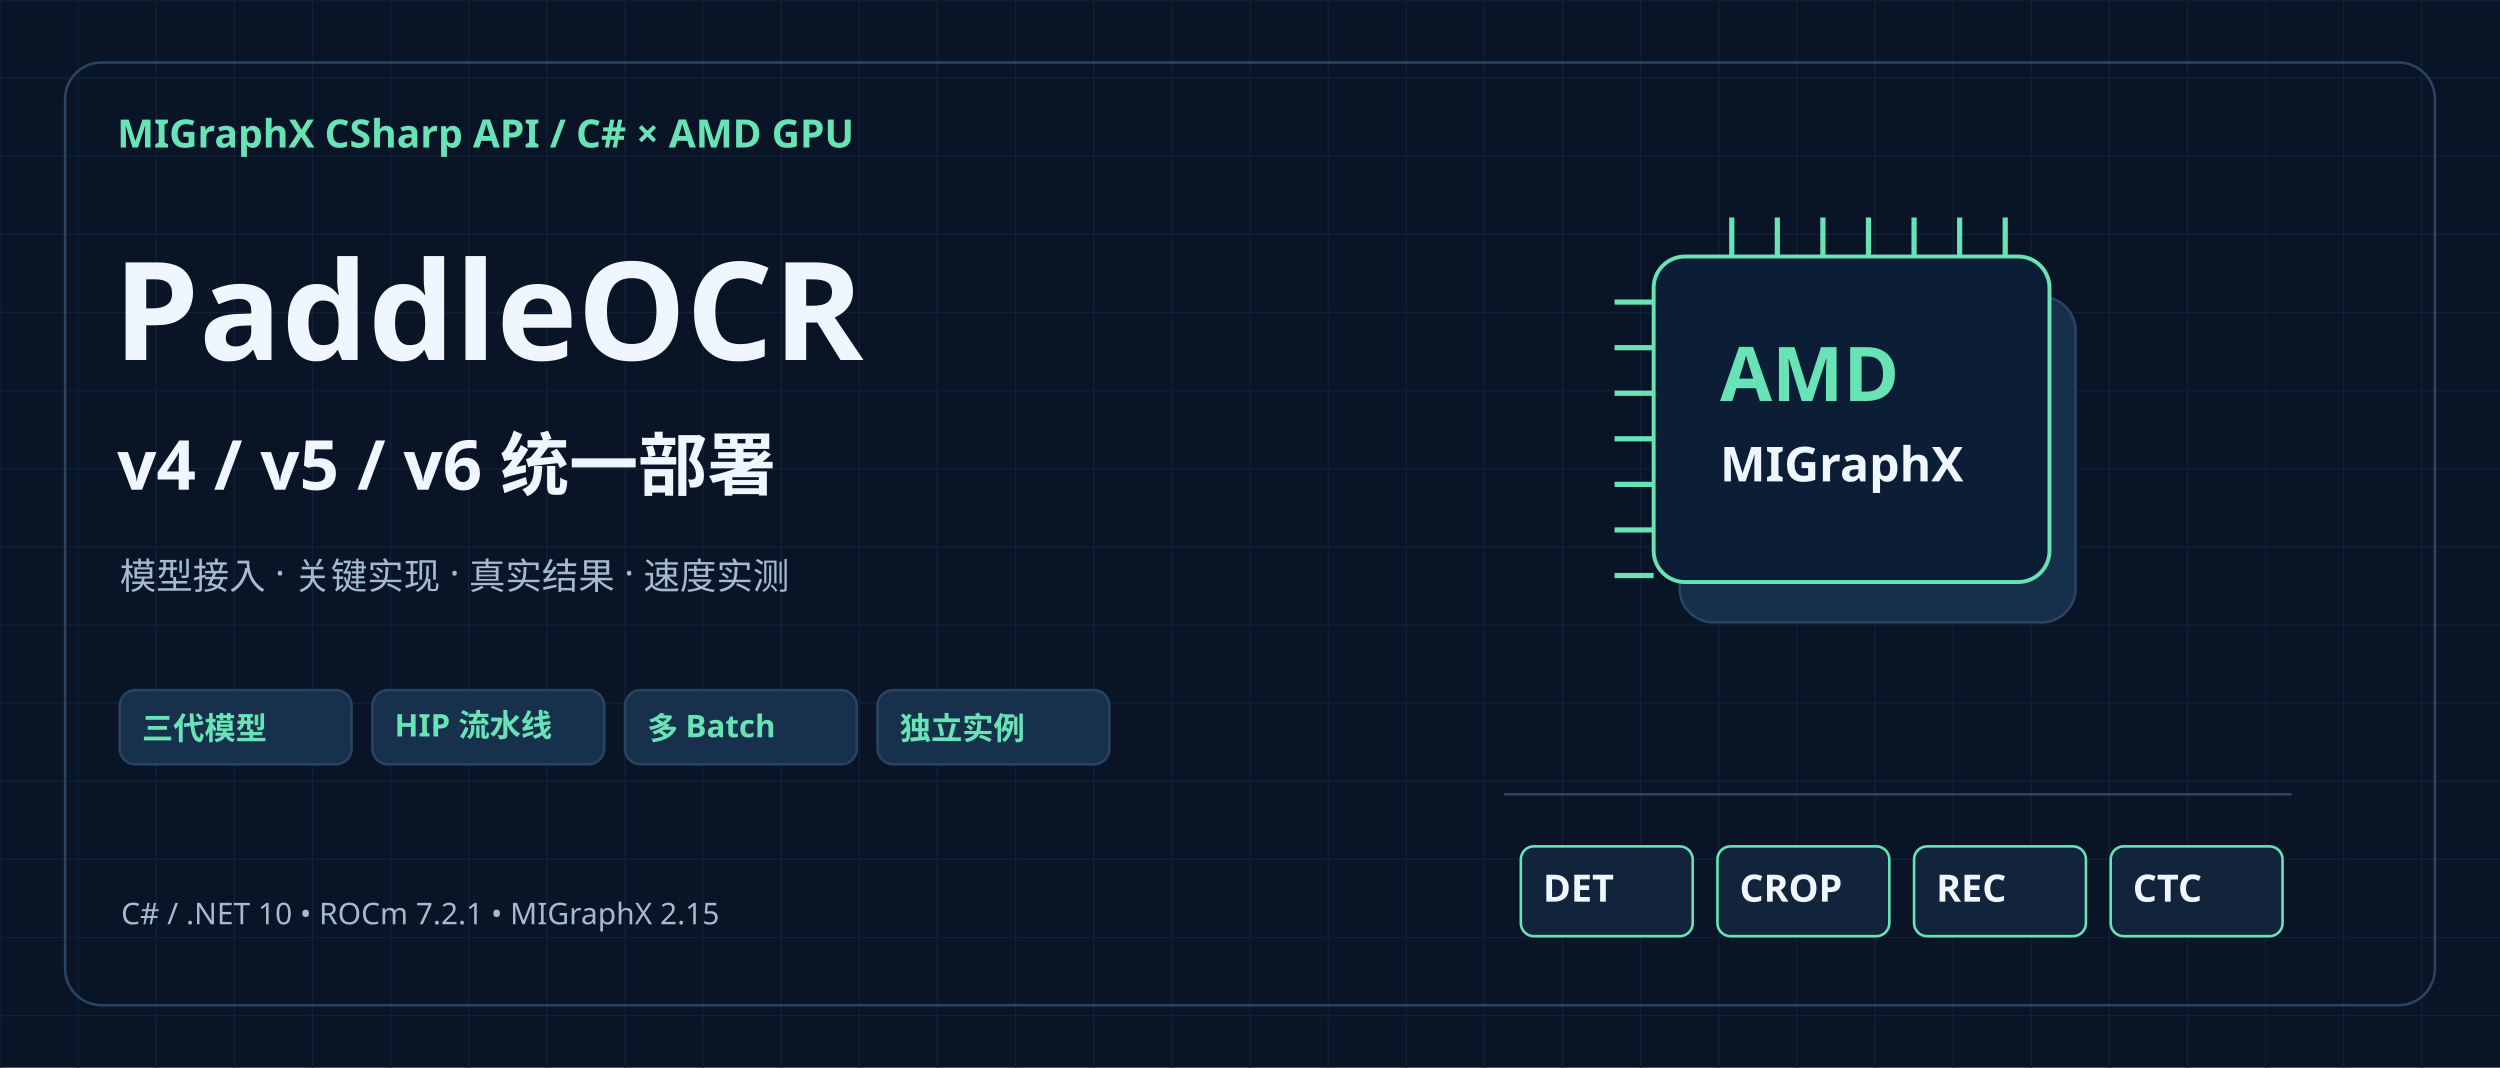
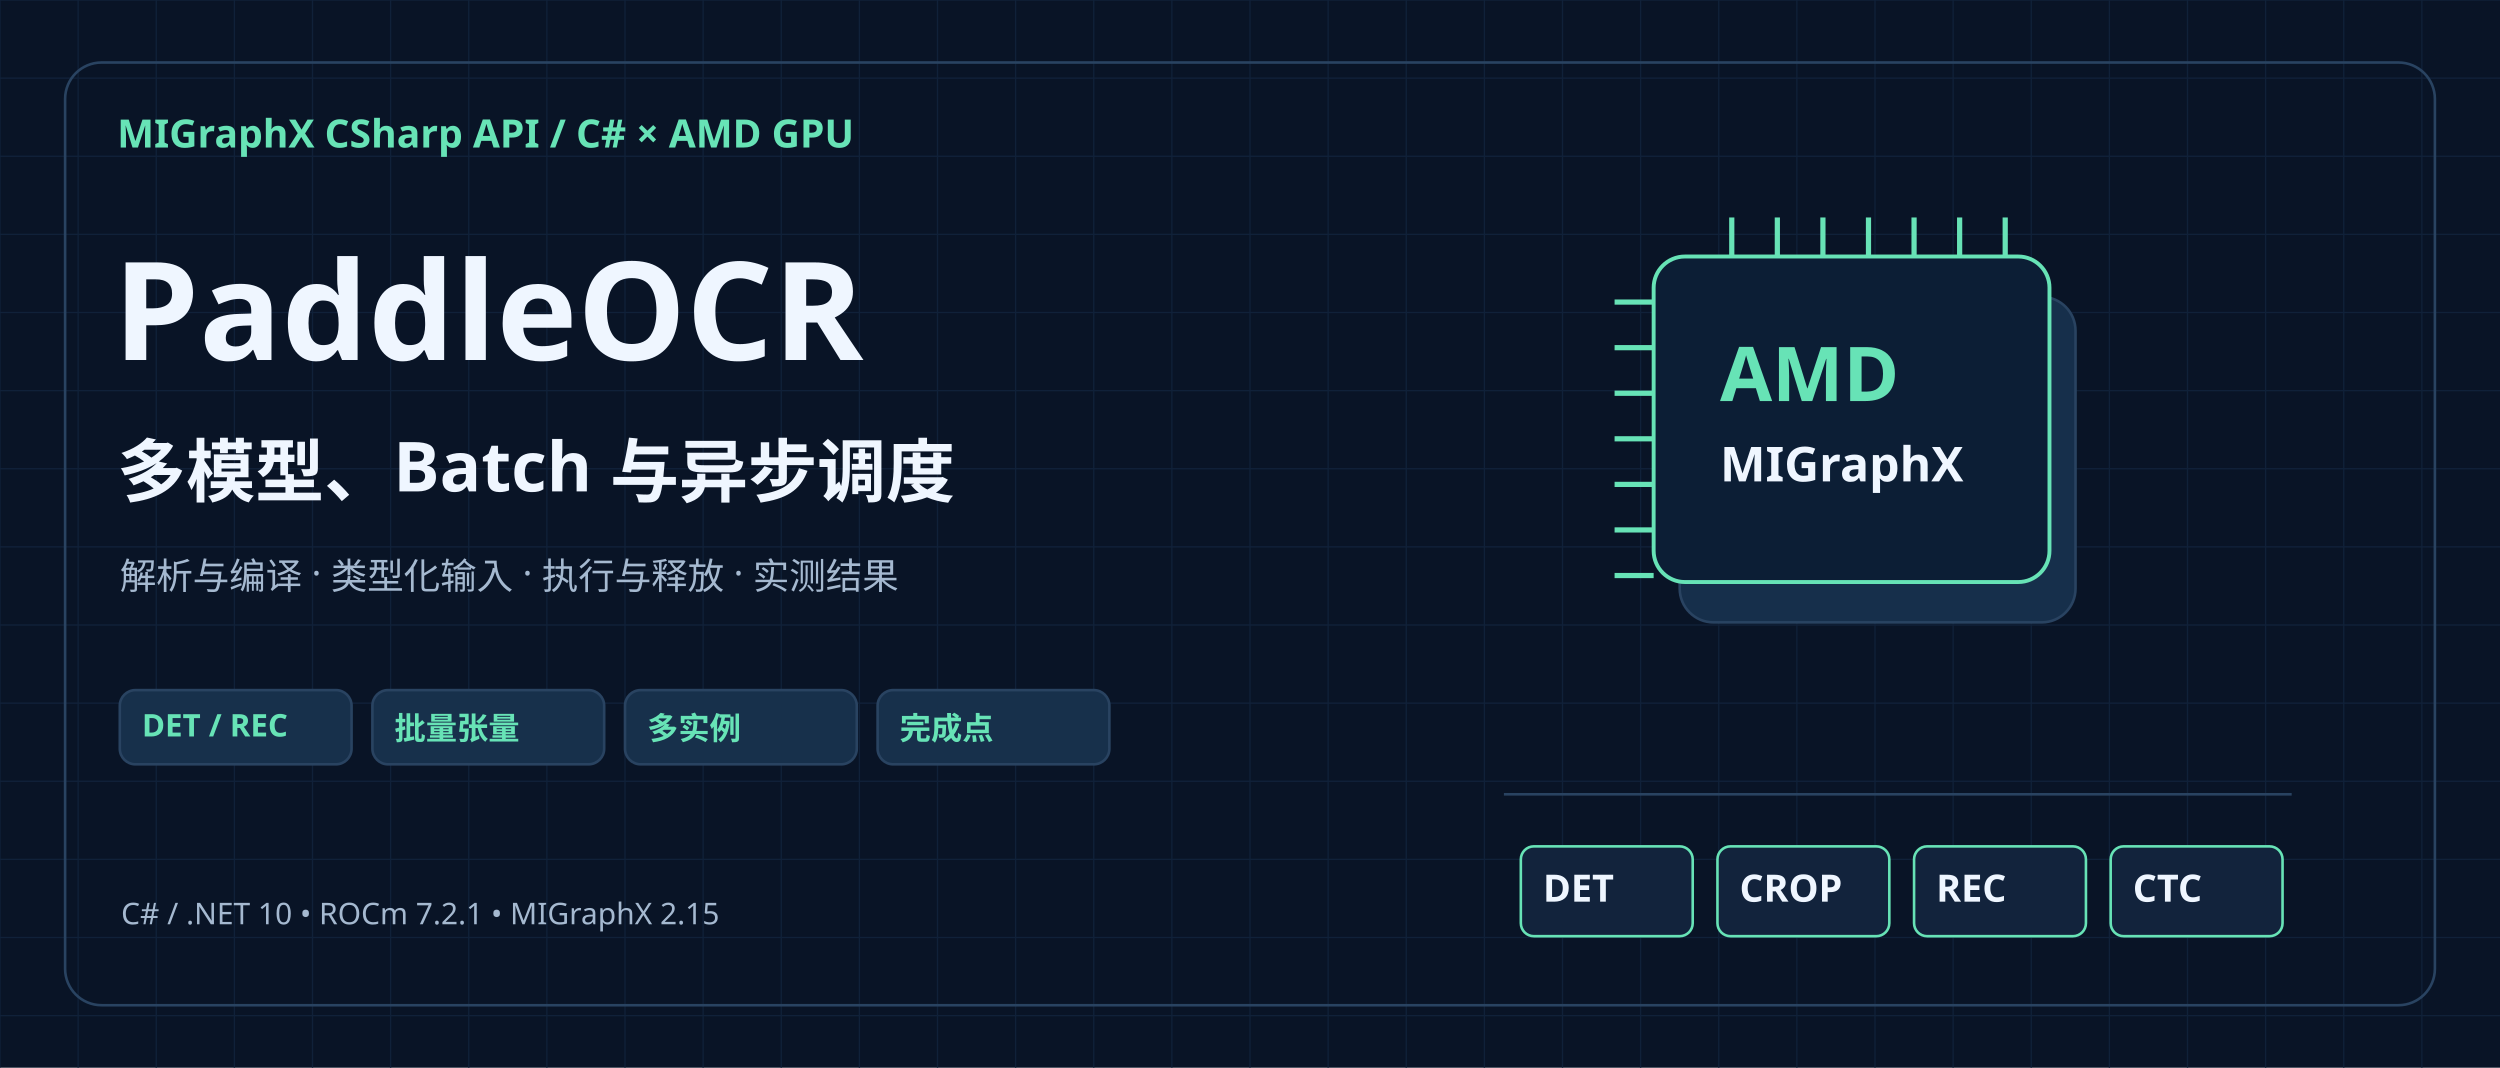
<svg xmlns="http://www.w3.org/2000/svg" width="1920" height="820" viewBox="0 0 1920 820">
  <rect width="1920" height="820" fill="#091426" />
  <polyline points="0,0 0,820" fill="none" stroke="#102139" stroke-width="1" stroke-linejoin="round" />
  <polyline points="60,0 60,820" fill="none" stroke="#102139" stroke-width="1" stroke-linejoin="round" />
  <polyline points="120,0 120,820" fill="none" stroke="#102139" stroke-width="1" stroke-linejoin="round" />
  <polyline points="180,0 180,820" fill="none" stroke="#102139" stroke-width="1" stroke-linejoin="round" />
  <polyline points="240,0 240,820" fill="none" stroke="#102139" stroke-width="1" stroke-linejoin="round" />
  <polyline points="300,0 300,820" fill="none" stroke="#102139" stroke-width="1" stroke-linejoin="round" />
  <polyline points="360,0 360,820" fill="none" stroke="#102139" stroke-width="1" stroke-linejoin="round" />
  <polyline points="420,0 420,820" fill="none" stroke="#102139" stroke-width="1" stroke-linejoin="round" />
  <polyline points="480,0 480,820" fill="none" stroke="#102139" stroke-width="1" stroke-linejoin="round" />
  <polyline points="540,0 540,820" fill="none" stroke="#102139" stroke-width="1" stroke-linejoin="round" />
  <polyline points="600,0 600,820" fill="none" stroke="#102139" stroke-width="1" stroke-linejoin="round" />
  <polyline points="660,0 660,820" fill="none" stroke="#102139" stroke-width="1" stroke-linejoin="round" />
  <polyline points="720,0 720,820" fill="none" stroke="#102139" stroke-width="1" stroke-linejoin="round" />
  <polyline points="780,0 780,820" fill="none" stroke="#102139" stroke-width="1" stroke-linejoin="round" />
  <polyline points="840,0 840,820" fill="none" stroke="#102139" stroke-width="1" stroke-linejoin="round" />
  <polyline points="900,0 900,820" fill="none" stroke="#102139" stroke-width="1" stroke-linejoin="round" />
  <polyline points="960,0 960,820" fill="none" stroke="#102139" stroke-width="1" stroke-linejoin="round" />
  <polyline points="1020,0 1020,820" fill="none" stroke="#102139" stroke-width="1" stroke-linejoin="round" />
  <polyline points="1080,0 1080,820" fill="none" stroke="#102139" stroke-width="1" stroke-linejoin="round" />
  <polyline points="1140,0 1140,820" fill="none" stroke="#102139" stroke-width="1" stroke-linejoin="round" />
  <polyline points="1200,0 1200,820" fill="none" stroke="#102139" stroke-width="1" stroke-linejoin="round" />
  <polyline points="1260,0 1260,820" fill="none" stroke="#102139" stroke-width="1" stroke-linejoin="round" />
  <polyline points="1320,0 1320,820" fill="none" stroke="#102139" stroke-width="1" stroke-linejoin="round" />
  <polyline points="1380,0 1380,820" fill="none" stroke="#102139" stroke-width="1" stroke-linejoin="round" />
  <polyline points="1440,0 1440,820" fill="none" stroke="#102139" stroke-width="1" stroke-linejoin="round" />
  <polyline points="1500,0 1500,820" fill="none" stroke="#102139" stroke-width="1" stroke-linejoin="round" />
  <polyline points="1560,0 1560,820" fill="none" stroke="#102139" stroke-width="1" stroke-linejoin="round" />
  <polyline points="1620,0 1620,820" fill="none" stroke="#102139" stroke-width="1" stroke-linejoin="round" />
  <polyline points="1680,0 1680,820" fill="none" stroke="#102139" stroke-width="1" stroke-linejoin="round" />
  <polyline points="1740,0 1740,820" fill="none" stroke="#102139" stroke-width="1" stroke-linejoin="round" />
  <polyline points="1800,0 1800,820" fill="none" stroke="#102139" stroke-width="1" stroke-linejoin="round" />
  <polyline points="1860,0 1860,820" fill="none" stroke="#102139" stroke-width="1" stroke-linejoin="round" />
  <polyline points="0,0 1920,0" fill="none" stroke="#102139" stroke-width="1" stroke-linejoin="round" />
  <polyline points="0,60 1920,60" fill="none" stroke="#102139" stroke-width="1" stroke-linejoin="round" />
  <polyline points="0,120 1920,120" fill="none" stroke="#102139" stroke-width="1" stroke-linejoin="round" />
  <polyline points="0,180 1920,180" fill="none" stroke="#102139" stroke-width="1" stroke-linejoin="round" />
  <polyline points="0,240 1920,240" fill="none" stroke="#102139" stroke-width="1" stroke-linejoin="round" />
  <polyline points="0,300 1920,300" fill="none" stroke="#102139" stroke-width="1" stroke-linejoin="round" />
  <polyline points="0,360 1920,360" fill="none" stroke="#102139" stroke-width="1" stroke-linejoin="round" />
  <polyline points="0,420 1920,420" fill="none" stroke="#102139" stroke-width="1" stroke-linejoin="round" />
  <polyline points="0,480 1920,480" fill="none" stroke="#102139" stroke-width="1" stroke-linejoin="round" />
  <polyline points="0,540 1920,540" fill="none" stroke="#102139" stroke-width="1" stroke-linejoin="round" />
  <polyline points="0,600 1920,600" fill="none" stroke="#102139" stroke-width="1" stroke-linejoin="round" />
  <polyline points="0,660 1920,660" fill="none" stroke="#102139" stroke-width="1" stroke-linejoin="round" />
  <polyline points="0,720 1920,720" fill="none" stroke="#102139" stroke-width="1" stroke-linejoin="round" />
  <polyline points="0,780 1920,780" fill="none" stroke="#102139" stroke-width="1" stroke-linejoin="round" />
  <rect x="50" y="48" width="1820" height="724" rx="28" fill="none" stroke="#294361" stroke-width="2" />
  <text x="90" y="90" font-size="30" fill="#67e3b6" font-family="Microsoft YaHei" font-weight="700" dominant-baseline="text-before-edge">MIGraphX CSharp API   /   C# × AMD GPU</text>
  <text x="87" y="195" font-size="105" fill="#eff6ff" font-family="Microsoft YaHei" font-weight="700" dominant-baseline="text-before-edge">PaddleOCR</text>
-   <text x="90" y="335" font-size="53" fill="#eff6ff" font-family="Microsoft YaHei" font-weight="700" dominant-baseline="text-before-edge">v4 / v5 / v6 统一部署</text>
-   <text x="92" y="428" font-size="28" fill="#a5b9d0" font-family="Microsoft YaHei" font-weight="400" dominant-baseline="text-before-edge">模型接入 · 关键实现 · 真实结果 · 速度实测</text>
+   <text x="90" y="335" font-size="53" fill="#eff6ff" font-family="Microsoft YaHei" font-weight="700" dominant-baseline="text-before-edge">多模型、Batch 与异步调度</text>
+   <text x="92" y="428" font-size="28" fill="#a5b9d0" font-family="Microsoft YaHei" font-weight="400" dominant-baseline="text-before-edge">解析与编译 · 类型化输入 · 执行与释放 · 实测结果</text>
  <rect x="1290" y="228" width="304" height="250" rx="26" fill="#162f4b" stroke="#294361" stroke-width="2" />
  <rect x="1270" y="197" width="304" height="250" rx="24" fill="#0c1e35" stroke="#67e3b6" stroke-width="3" />
  <polyline points="1330,167 1330,197" fill="none" stroke="#67e3b6" stroke-width="4" stroke-linejoin="round" />
  <polyline points="1240,232 1270,232" fill="none" stroke="#67e3b6" stroke-width="4" stroke-linejoin="round" />
  <polyline points="1365,167 1365,197" fill="none" stroke="#67e3b6" stroke-width="4" stroke-linejoin="round" />
  <polyline points="1240,267 1270,267" fill="none" stroke="#67e3b6" stroke-width="4" stroke-linejoin="round" />
  <polyline points="1400,167 1400,197" fill="none" stroke="#67e3b6" stroke-width="4" stroke-linejoin="round" />
  <polyline points="1240,302 1270,302" fill="none" stroke="#67e3b6" stroke-width="4" stroke-linejoin="round" />
  <polyline points="1435,167 1435,197" fill="none" stroke="#67e3b6" stroke-width="4" stroke-linejoin="round" />
  <polyline points="1240,337 1270,337" fill="none" stroke="#67e3b6" stroke-width="4" stroke-linejoin="round" />
  <polyline points="1470,167 1470,197" fill="none" stroke="#67e3b6" stroke-width="4" stroke-linejoin="round" />
  <polyline points="1240,372 1270,372" fill="none" stroke="#67e3b6" stroke-width="4" stroke-linejoin="round" />
  <polyline points="1505,167 1505,197" fill="none" stroke="#67e3b6" stroke-width="4" stroke-linejoin="round" />
  <polyline points="1240,407 1270,407" fill="none" stroke="#67e3b6" stroke-width="4" stroke-linejoin="round" />
  <polyline points="1540,167 1540,197" fill="none" stroke="#67e3b6" stroke-width="4" stroke-linejoin="round" />
  <polyline points="1240,442 1270,442" fill="none" stroke="#67e3b6" stroke-width="4" stroke-linejoin="round" />
  <text x="1321" y="263" font-size="58" fill="#67e3b6" font-family="Microsoft YaHei" font-weight="700" dominant-baseline="text-before-edge">AMD</text>
  <text x="1321" y="341" font-size="37" fill="#eff6ff" font-family="Microsoft YaHei" font-weight="700" dominant-baseline="text-before-edge">MIGraphX</text>
  <rect x="92" y="530" width="178" height="57" rx="12" fill="#17304b" stroke="#294361" stroke-width="2" />
-   <text x="109" y="547" font-size="24" fill="#67e3b6" font-family="Microsoft YaHei" font-weight="700" dominant-baseline="text-before-edge">三代模型</text>
+   <text x="109" y="547" font-size="24" fill="#67e3b6" font-family="Microsoft YaHei" font-weight="700" dominant-baseline="text-before-edge">DET / REC</text>
  <rect x="286" y="530" width="178" height="57" rx="12" fill="#17304b" stroke="#294361" stroke-width="2" />
-   <text x="303" y="547" font-size="24" fill="#67e3b6" font-family="Microsoft YaHei" font-weight="700" dominant-baseline="text-before-edge">HIP 流水线</text>
+   <text x="303" y="547" font-size="24" fill="#67e3b6" font-family="Microsoft YaHei" font-weight="700" dominant-baseline="text-before-edge">批量张量</text>
  <rect x="480" y="530" width="178" height="57" rx="12" fill="#17304b" stroke="#294361" stroke-width="2" />
-   <text x="497" y="547" font-size="24" fill="#67e3b6" font-family="Microsoft YaHei" font-weight="700" dominant-baseline="text-before-edge">多 Batch</text>
+   <text x="497" y="547" font-size="24" fill="#67e3b6" font-family="Microsoft YaHei" font-weight="700" dominant-baseline="text-before-edge">多实例</text>
  <rect x="674" y="530" width="178" height="57" rx="12" fill="#17304b" stroke="#294361" stroke-width="2" />
-   <text x="691" y="547" font-size="24" fill="#67e3b6" font-family="Microsoft YaHei" font-weight="700" dominant-baseline="text-before-edge">独立实例</text>
+   <text x="691" y="547" font-size="24" fill="#67e3b6" font-family="Microsoft YaHei" font-weight="700" dominant-baseline="text-before-edge">完成点</text>
  <polyline points="1155,610 1760,610" fill="none" stroke="#294361" stroke-width="2" stroke-linejoin="round" />
  <rect x="1168" y="650" width="132" height="69" rx="10" fill="#12233c" stroke="#67e3b6" stroke-width="2" />
  <text x="1185" y="670" font-size="29" fill="#eff6ff" font-family="Microsoft YaHei" font-weight="700" dominant-baseline="text-before-edge">DET</text>
  <rect x="1319" y="650" width="132" height="69" rx="10" fill="#12233c" stroke="#67e3b6" stroke-width="2" />
  <text x="1336" y="670" font-size="29" fill="#eff6ff" font-family="Microsoft YaHei" font-weight="700" dominant-baseline="text-before-edge">CROP</text>
  <rect x="1470" y="650" width="132" height="69" rx="10" fill="#12233c" stroke="#67e3b6" stroke-width="2" />
  <text x="1487" y="670" font-size="29" fill="#eff6ff" font-family="Microsoft YaHei" font-weight="700" dominant-baseline="text-before-edge">REC</text>
  <rect x="1621" y="650" width="132" height="69" rx="10" fill="#12233c" stroke="#67e3b6" stroke-width="2" />
  <text x="1638" y="670" font-size="29" fill="#eff6ff" font-family="Microsoft YaHei" font-weight="700" dominant-baseline="text-before-edge">CTC</text>
  <text x="93" y="692" font-size="23" fill="#a5b9d0" font-family="Microsoft YaHei" font-weight="400" dominant-baseline="text-before-edge">C# / .NET 10     •     ROCm 7.2.1     •     MIGraphX 2.15</text>
</svg>
